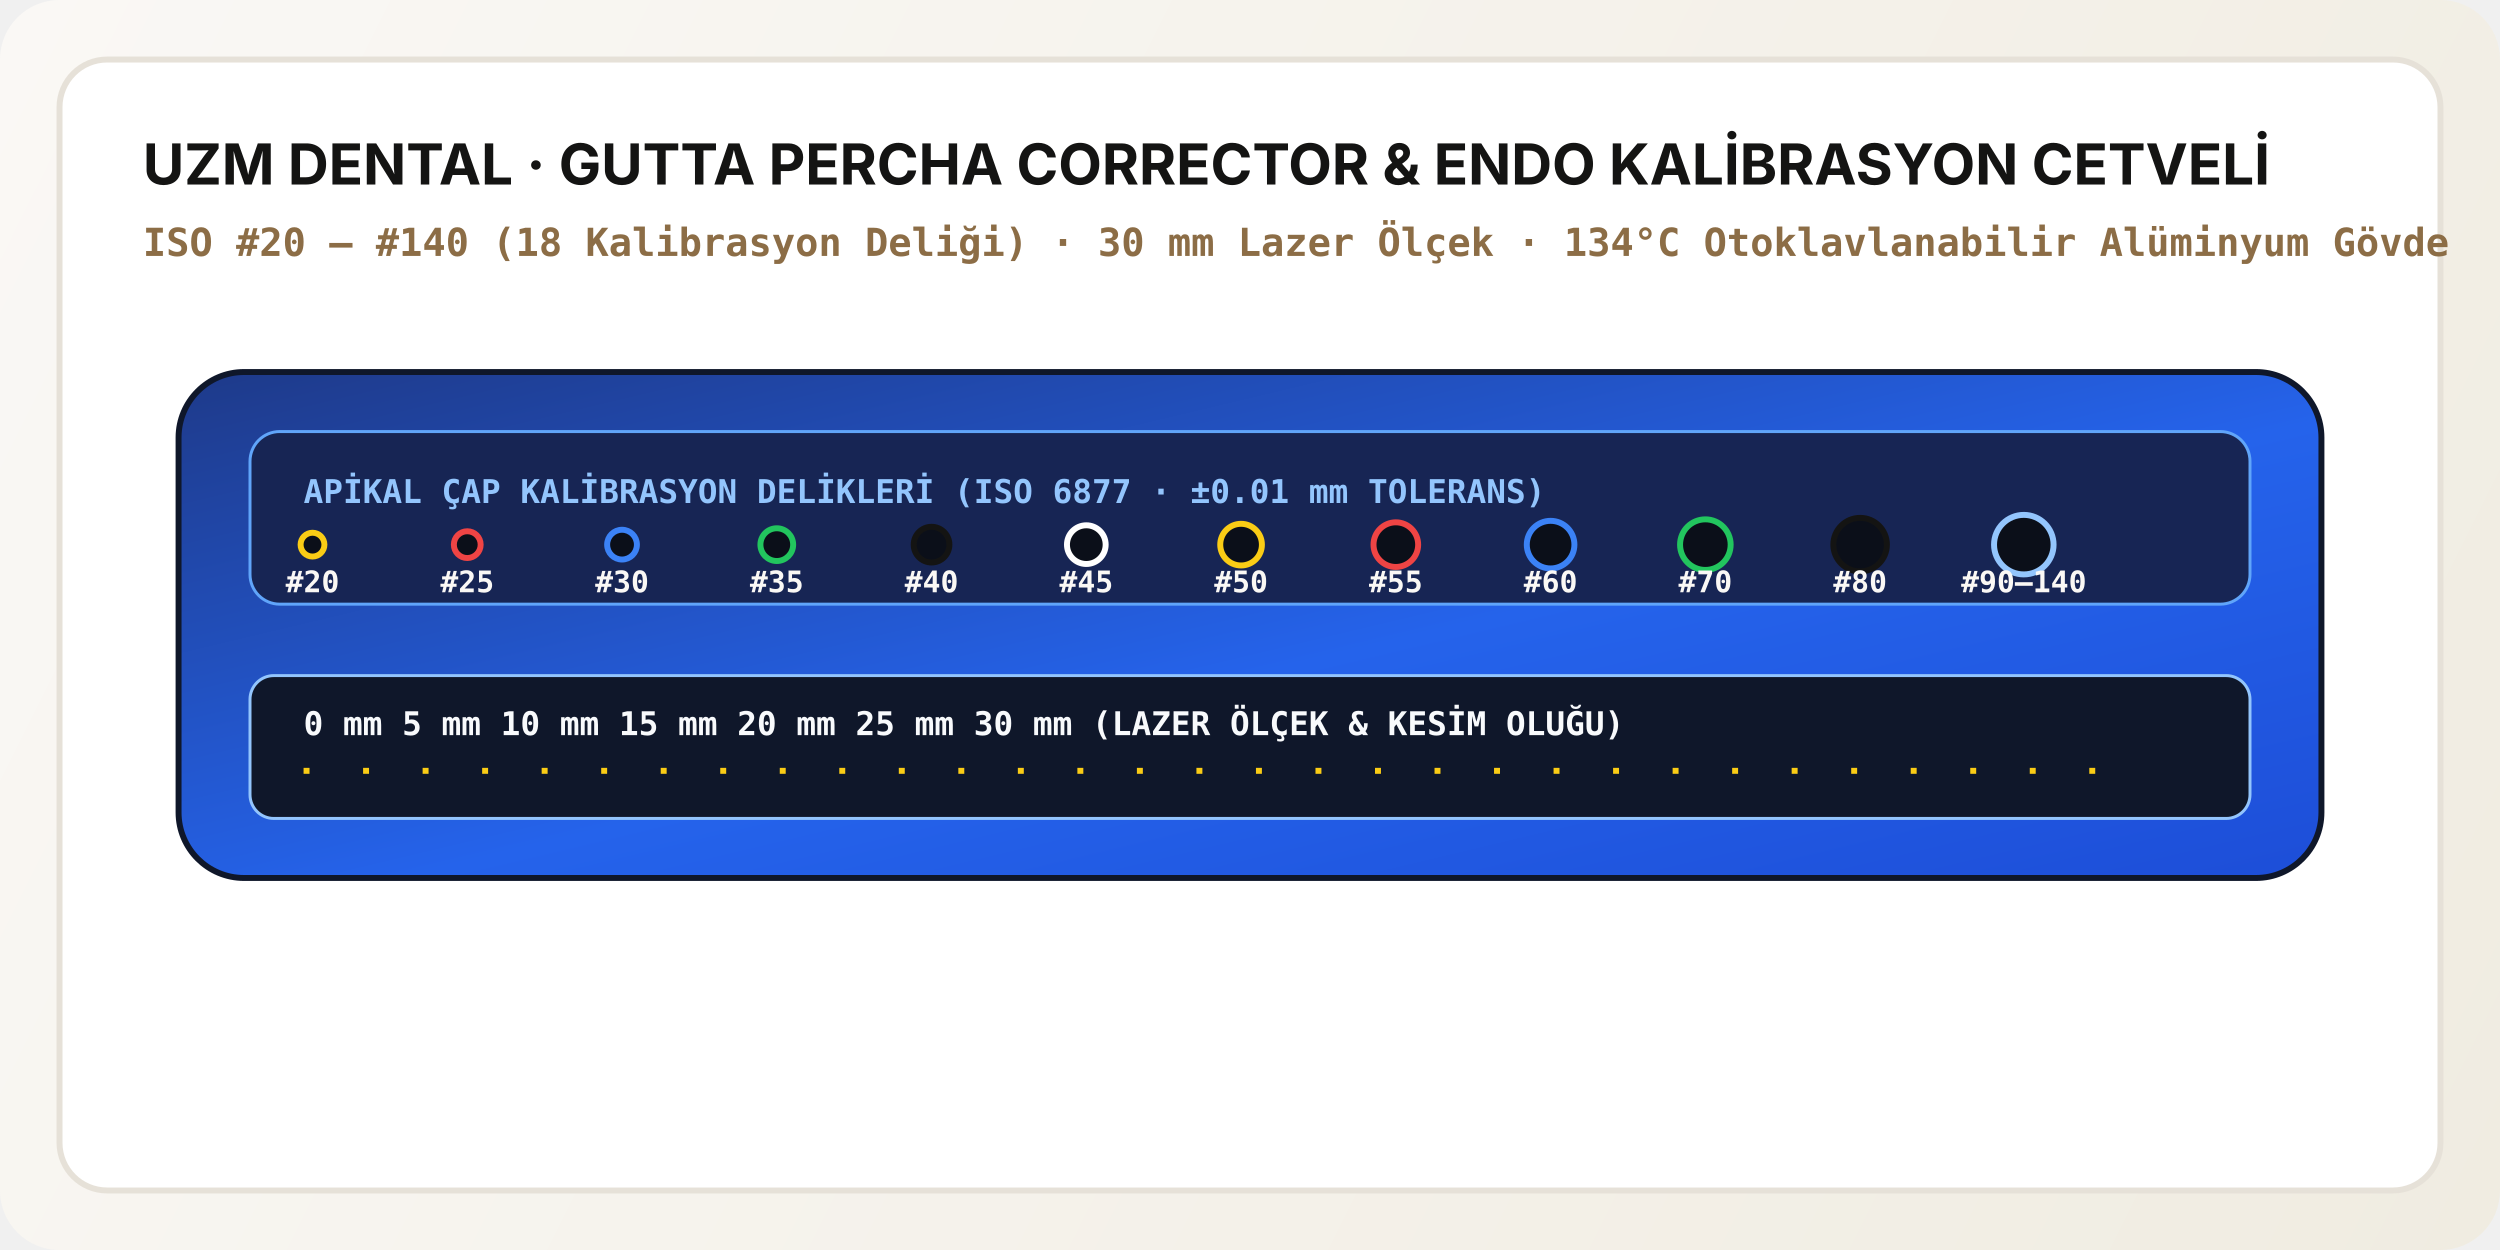
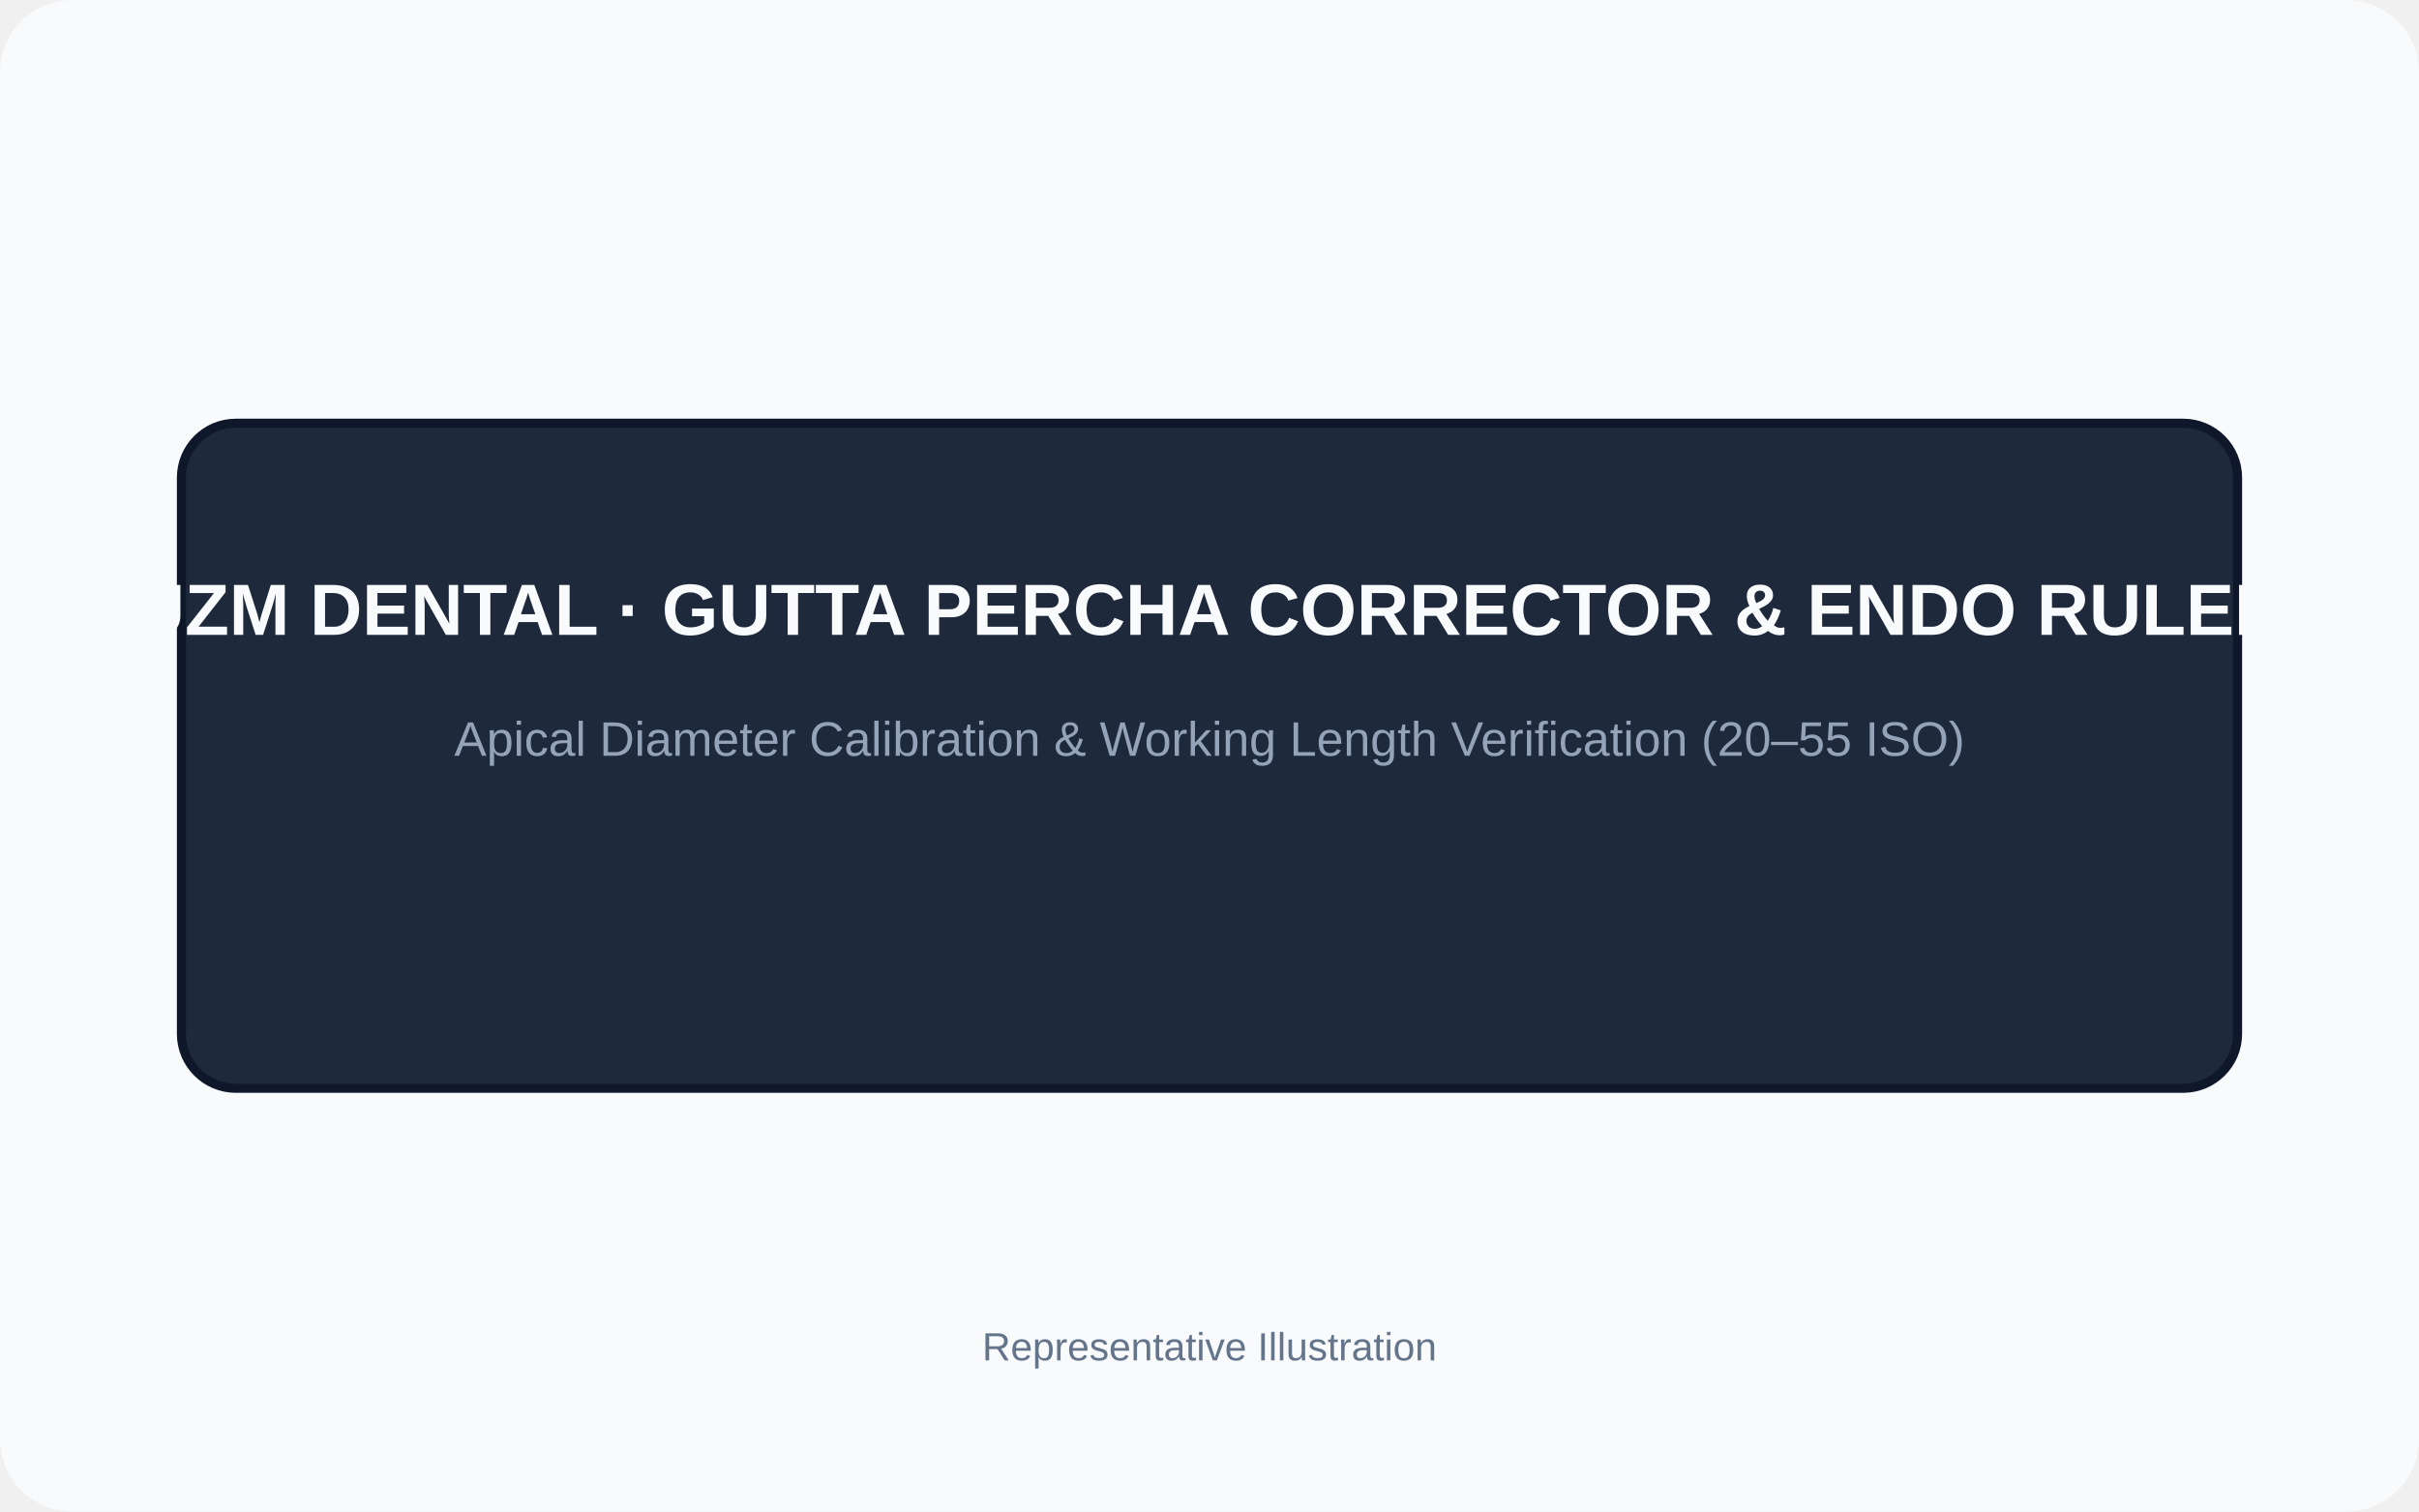
- <svg xmlns="http://www.w3.org/2000/svg" viewBox="0 0 840 420" width="840" height="420" fill="none">
-   <defs>
-     <linearGradient id="gcBg" x1="0" y1="0" x2="840" y2="420" gradientUnits="userSpaceOnUse">
-       <stop offset="0%" stop-color="#FAF8F5" />
-       <stop offset="100%" stop-color="#F0ECE1" />
-     </linearGradient>
-     <linearGradient id="gcBodyBlue" x1="0" y1="0" x2="1" y2="1">
-       <stop offset="0%" stop-color="#1E3A8A" />
-       <stop offset="55%" stop-color="#2563EB" />
-       <stop offset="100%" stop-color="#1D4ED8" />
-     </linearGradient>
-   </defs>
-   <rect width="840" height="420" rx="20" fill="url(#gcBg)" />
-   <rect x="20" y="20" width="800" height="380" rx="16" fill="#FFFFFF" stroke="#E6E1D8" stroke-width="2" />
-   <text x="48" y="62" fill="#141413" font-family="Inter, sans-serif" font-size="19" font-weight="700">UZM DENTAL · GUTTA PERCHA CORRECTOR &amp; ENDO KALİBRASYON CETVELİ</text>
-   <text x="48" y="86" fill="#8C6D46" font-family="JetBrains Mono, monospace" font-size="13" font-weight="600">ISO #20 – #140 (18 Kalibrasyon Deliği) · 30 mm Lazer Ölçek · 134°C Otoklavlanabilir Alüminyum Gövde</text>
-   <g transform="translate(60, 125)">
-     <rect x="0" y="0" width="720" height="170" rx="22" fill="url(#gcBodyBlue)" stroke="#0F172A" stroke-width="2" />
-     <rect x="24" y="20" width="672" height="58" rx="10" fill="#172554" stroke="#60A5FA" stroke-width="1" />
-     <text x="42" y="44" fill="#93C5FD" font-family="JetBrains Mono, monospace" font-size="11" font-weight="600">APİKAL ÇAP KALİBRASYON DELİKLERİ (ISO 6877 · ±0.01 mm TOLERANS)</text>
-     <g transform="translate(45, 58)" fill="#FAF8F5" font-family="JetBrains Mono, monospace" font-size="10" font-weight="700" text-anchor="middle">
-       <circle cx="0" cy="0" r="4" fill="#0B0F19" stroke="#FACC15" stroke-width="2" />
-       <text x="0" y="16">#20</text>
-       <circle cx="52" cy="0" r="4.5" fill="#0B0F19" stroke="#EF4444" stroke-width="2" />
-       <text x="52" y="16">#25</text>
-       <circle cx="104" cy="0" r="5" fill="#0B0F19" stroke="#3B82F6" stroke-width="2" />
-       <text x="104" y="16">#30</text>
-       <circle cx="156" cy="0" r="5.5" fill="#0B0F19" stroke="#22C55E" stroke-width="2" />
-       <text x="156" y="16">#35</text>
-       <circle cx="208" cy="0" r="6" fill="#0B0F19" stroke="#141413" stroke-width="2" />
-       <text x="208" y="16">#40</text>
-       <circle cx="260" cy="0" r="6.5" fill="#0B0F19" stroke="#FFFFFF" stroke-width="2" />
-       <text x="260" y="16">#45</text>
-       <circle cx="312" cy="0" r="7" fill="#0B0F19" stroke="#FACC15" stroke-width="2" />
-       <text x="312" y="16">#50</text>
-       <circle cx="364" cy="0" r="7.5" fill="#0B0F19" stroke="#EF4444" stroke-width="2" />
-       <text x="364" y="16">#55</text>
-       <circle cx="416" cy="0" r="8" fill="#0B0F19" stroke="#3B82F6" stroke-width="2" />
-       <text x="416" y="16">#60</text>
-       <circle cx="468" cy="0" r="8.5" fill="#0B0F19" stroke="#22C55E" stroke-width="2" />
-       <text x="468" y="16">#70</text>
-       <circle cx="520" cy="0" r="9" fill="#0B0F19" stroke="#141413" stroke-width="2" />
-       <text x="520" y="16">#80</text>
-       <circle cx="575" cy="0" r="10" fill="#0B0F19" stroke="#93C5FD" stroke-width="2" />
-       <text x="575" y="16">#90–140</text>
-     </g>
-     <rect x="24" y="102" width="672" height="48" rx="8" fill="#0F172A" stroke="#93C5FD" stroke-width="1" />
-     <text x="42" y="122" fill="#F8FAFC" font-family="JetBrains Mono, monospace" font-size="11" font-weight="700">0 mm         5 mm         10 mm        15 mm        20 mm        25 mm        30 mm (LAZER ÖLÇEK &amp; KESİM OLUĞU)</text>
-     <line x1="42" y1="134" x2="650" y2="134" stroke="#FACC15" stroke-width="2" stroke-dasharray="2 18" />
-   </g>
+ <svg xmlns="http://www.w3.org/2000/svg" viewBox="0 0 800 500" width="800" height="500">
+   <rect width="800" height="500" rx="24" fill="#f8fafc" />
+   <rect x="60" y="140" width="680" height="220" rx="18" fill="#1e293b" stroke="#0f172a" stroke-width="3" />
+   <text x="400" y="210" text-anchor="middle" font-family="Arial, sans-serif" font-size="24" font-weight="bold" fill="#f8fafc">UZM DENTAL · GUTTA PERCHA CORRECTOR &amp; ENDO RULER</text>
+   <text x="400" y="250" text-anchor="middle" font-family="Arial, sans-serif" font-size="16" fill="#94a3b8">Apical Diameter Calibration &amp; Working Length Verification (20–55 ISO)</text>
+   <text x="400" y="450" text-anchor="middle" font-family="Arial, sans-serif" font-size="13" fill="#64748b">Representative Illustration</text>
</svg>
